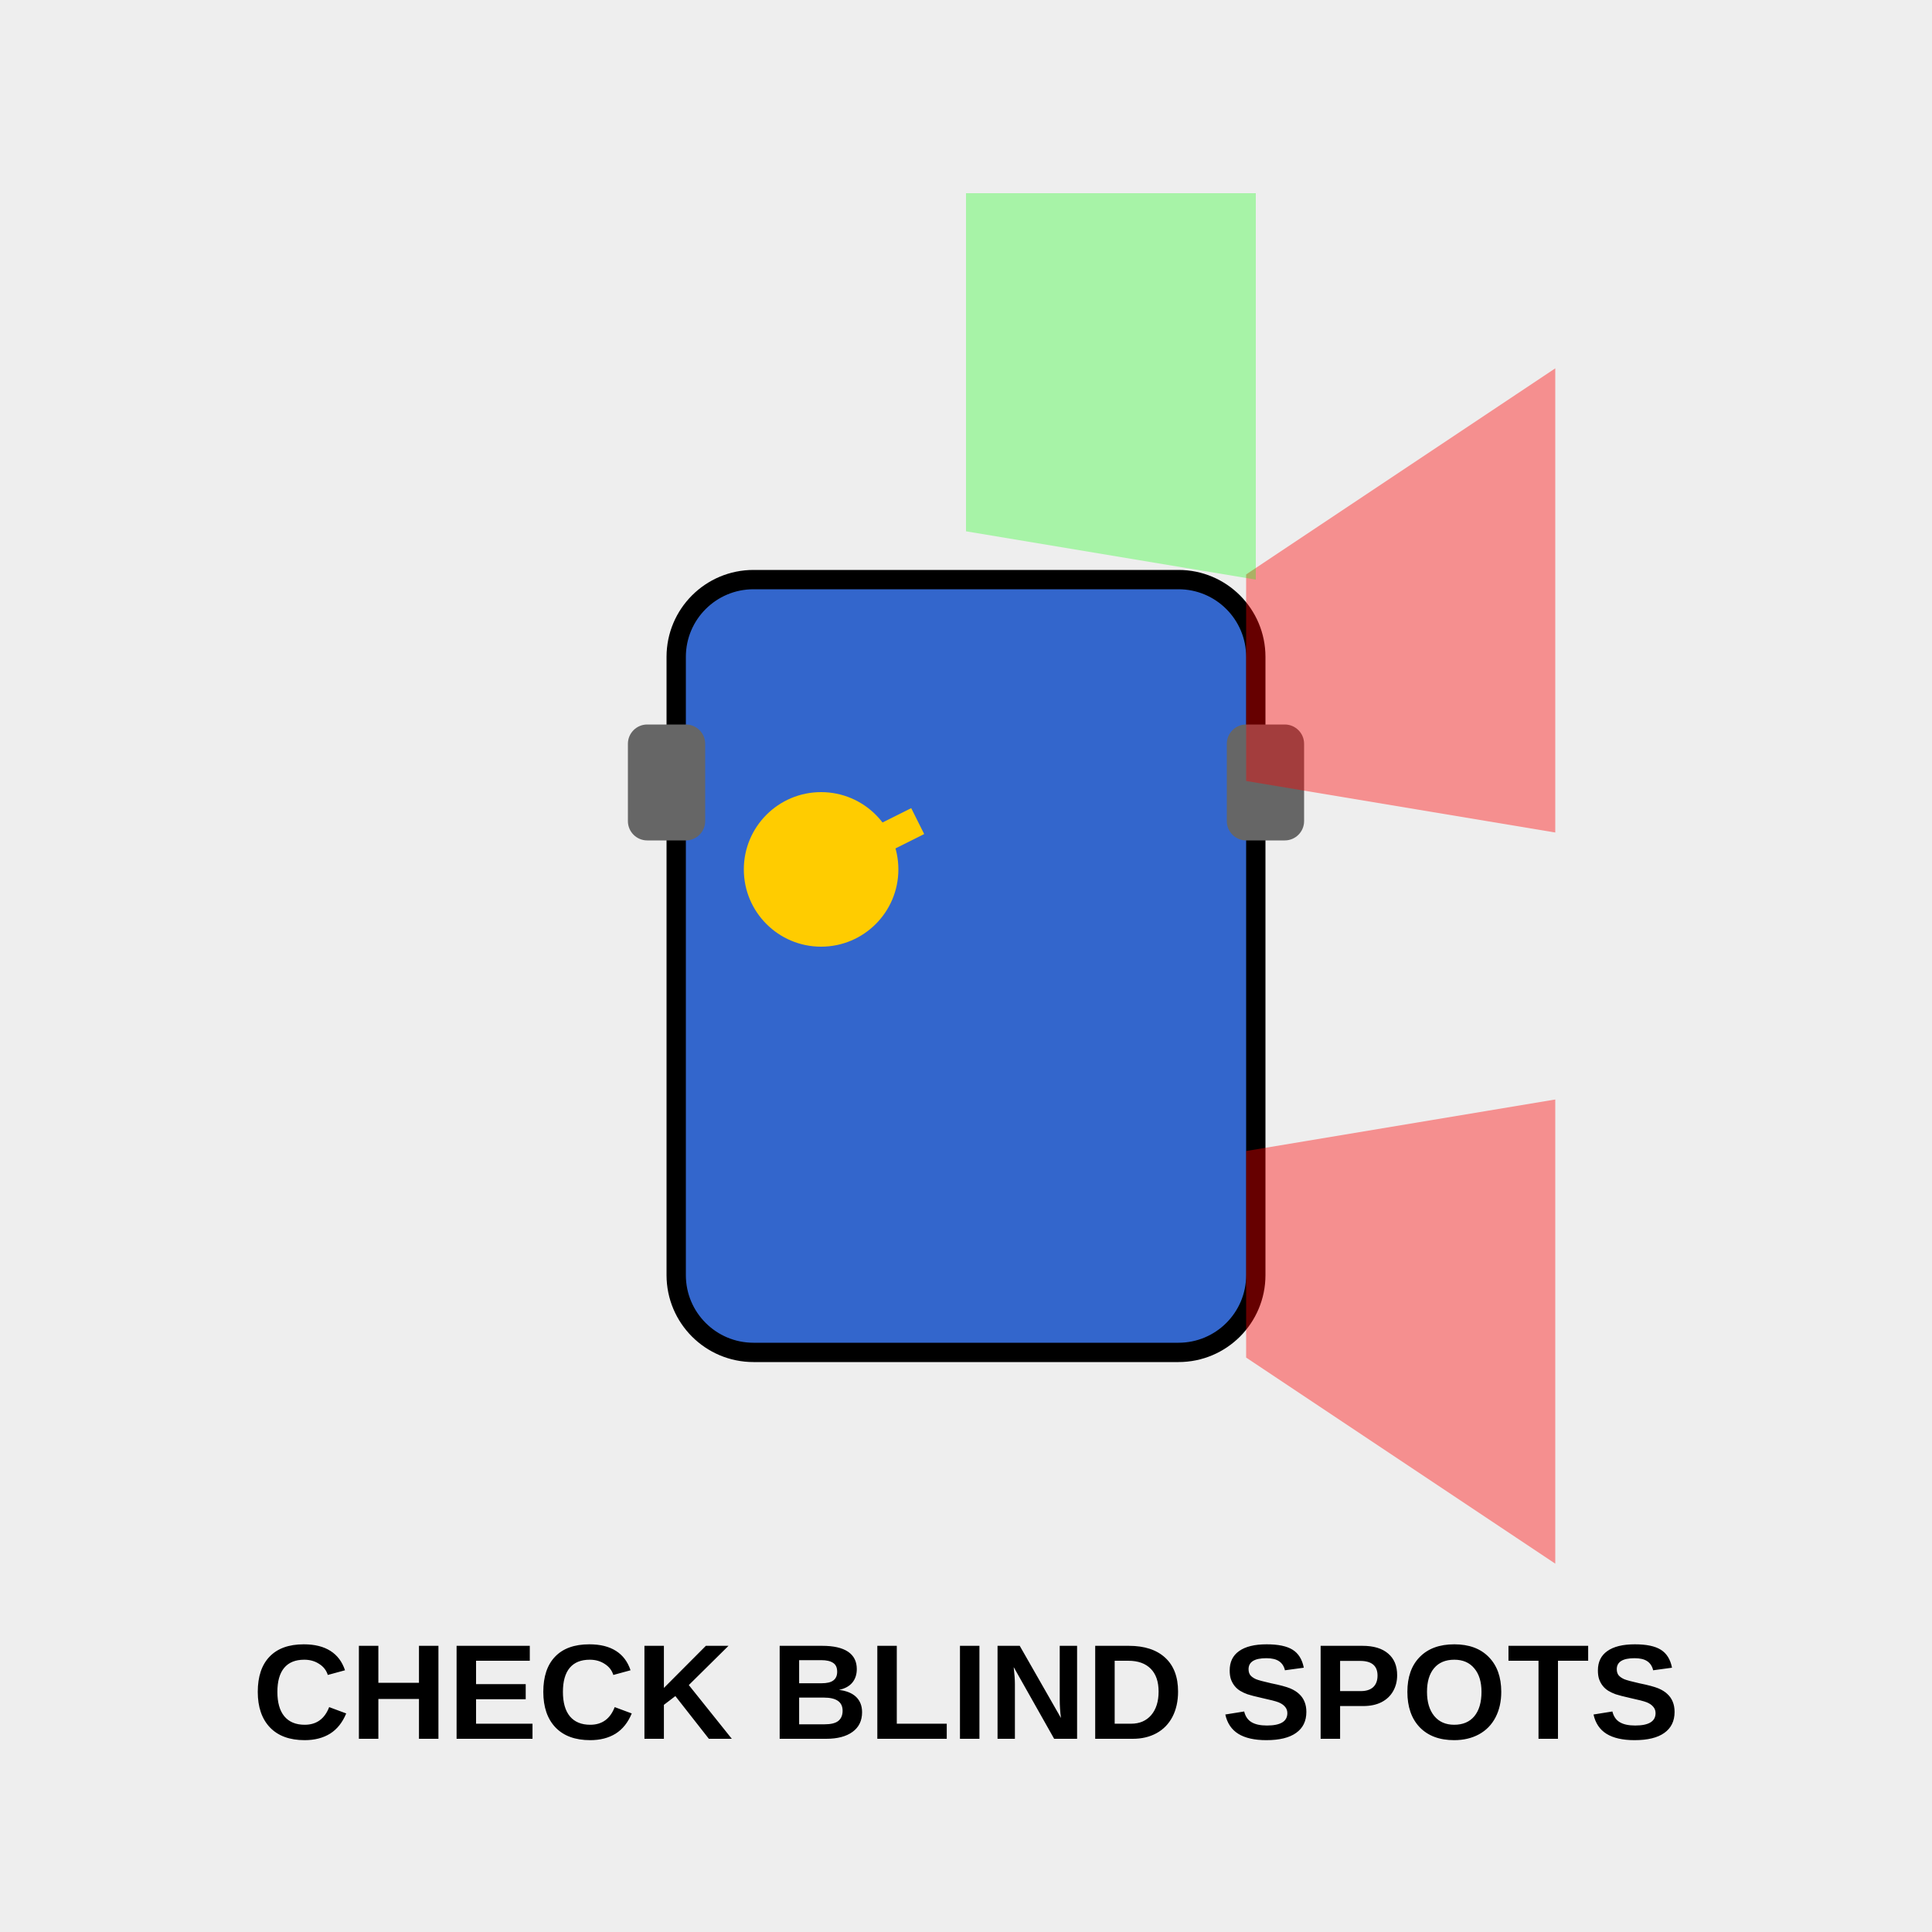
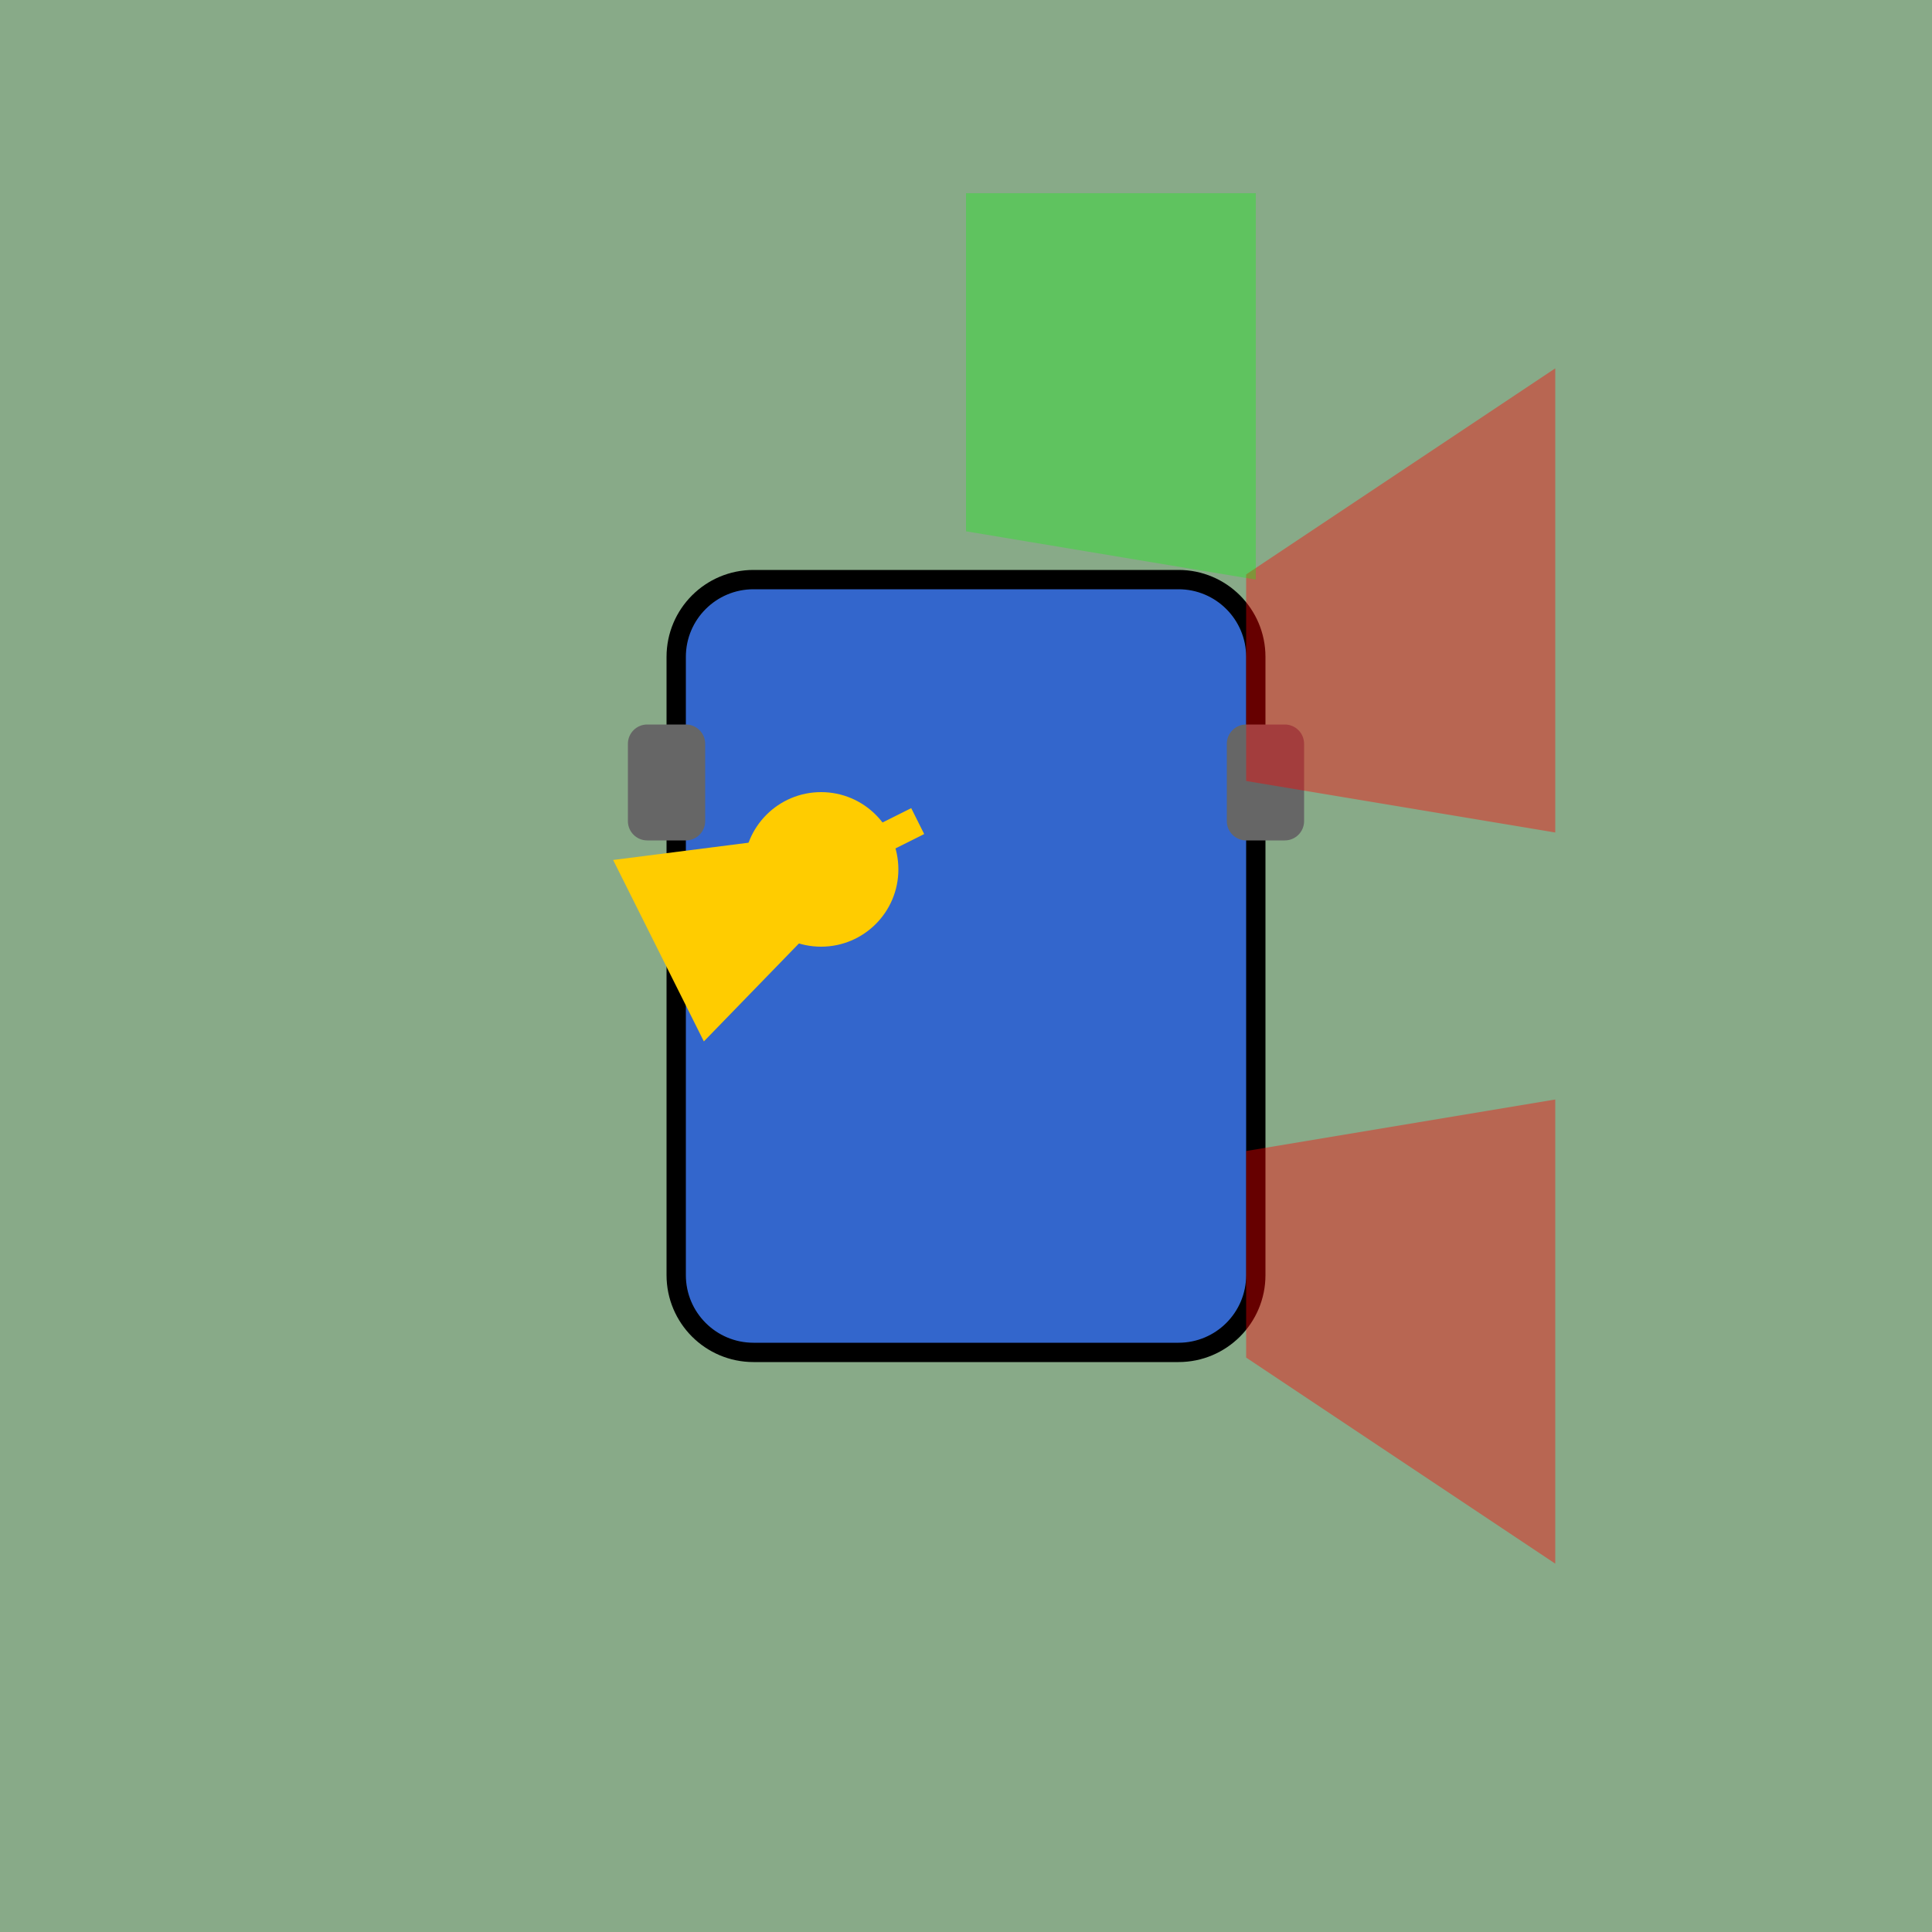
- <svg xmlns="http://www.w3.org/2000/svg" viewBox="0 0 200 200">
-   <rect x="0" y="0" width="200" height="200" fill="#EEEEEE" />
+ <svg xmlns="http://www.w3.org/2000/svg" viewBox="0 0 200 200" width="200" height="200" role="img" aria-label="SAFE_BLIND_SPOT_CHECK">
+   <defs>
+     <marker id="arrow" markerWidth="10" markerHeight="7" refX="10" refY="3.5" orient="auto">
+       <polygon points="0 0, 10 3.5, 0 7" fill="#FFCC00" />
+     </marker>
+   </defs>
+   <rect x="0" y="0" width="200" height="200" fill="#88AA88" />
  <rect x="70" y="60" width="60" height="80" rx="8" fill="#3366CC" stroke="#000000" stroke-width="2" />
  <circle cx="85" cy="90" r="8" fill="#FFCC00" />
  <rect x="65" y="75" width="8" height="12" rx="2" fill="#666666" />
  <rect x="127" y="75" width="8" height="12" rx="2" fill="#666666" />
  <path d="M 130,60 L 160,40 L 160,85 L 130,80 Z" fill="#FF0000" opacity="0.4" stroke="#FF0000" stroke-width="2" />
  <path d="M 130,140 L 160,160 L 160,115 L 130,120 Z" fill="#FF0000" opacity="0.4" stroke="#FF0000" stroke-width="2" />
  <path d="M 100,55 L 100,20 L 130,20 L 130,60 Z" fill="#00FF00" opacity="0.3" />
  <path d="M 85,90 L 95,85" stroke="#FFCC00" stroke-width="3" marker-end="url(#arrow)" />
-   <text x="100" y="180" font-family="Arial" font-size="14" font-weight="700" fill="#000000" text-anchor="middle">CHECK BLIND SPOTS</text>
</svg>
